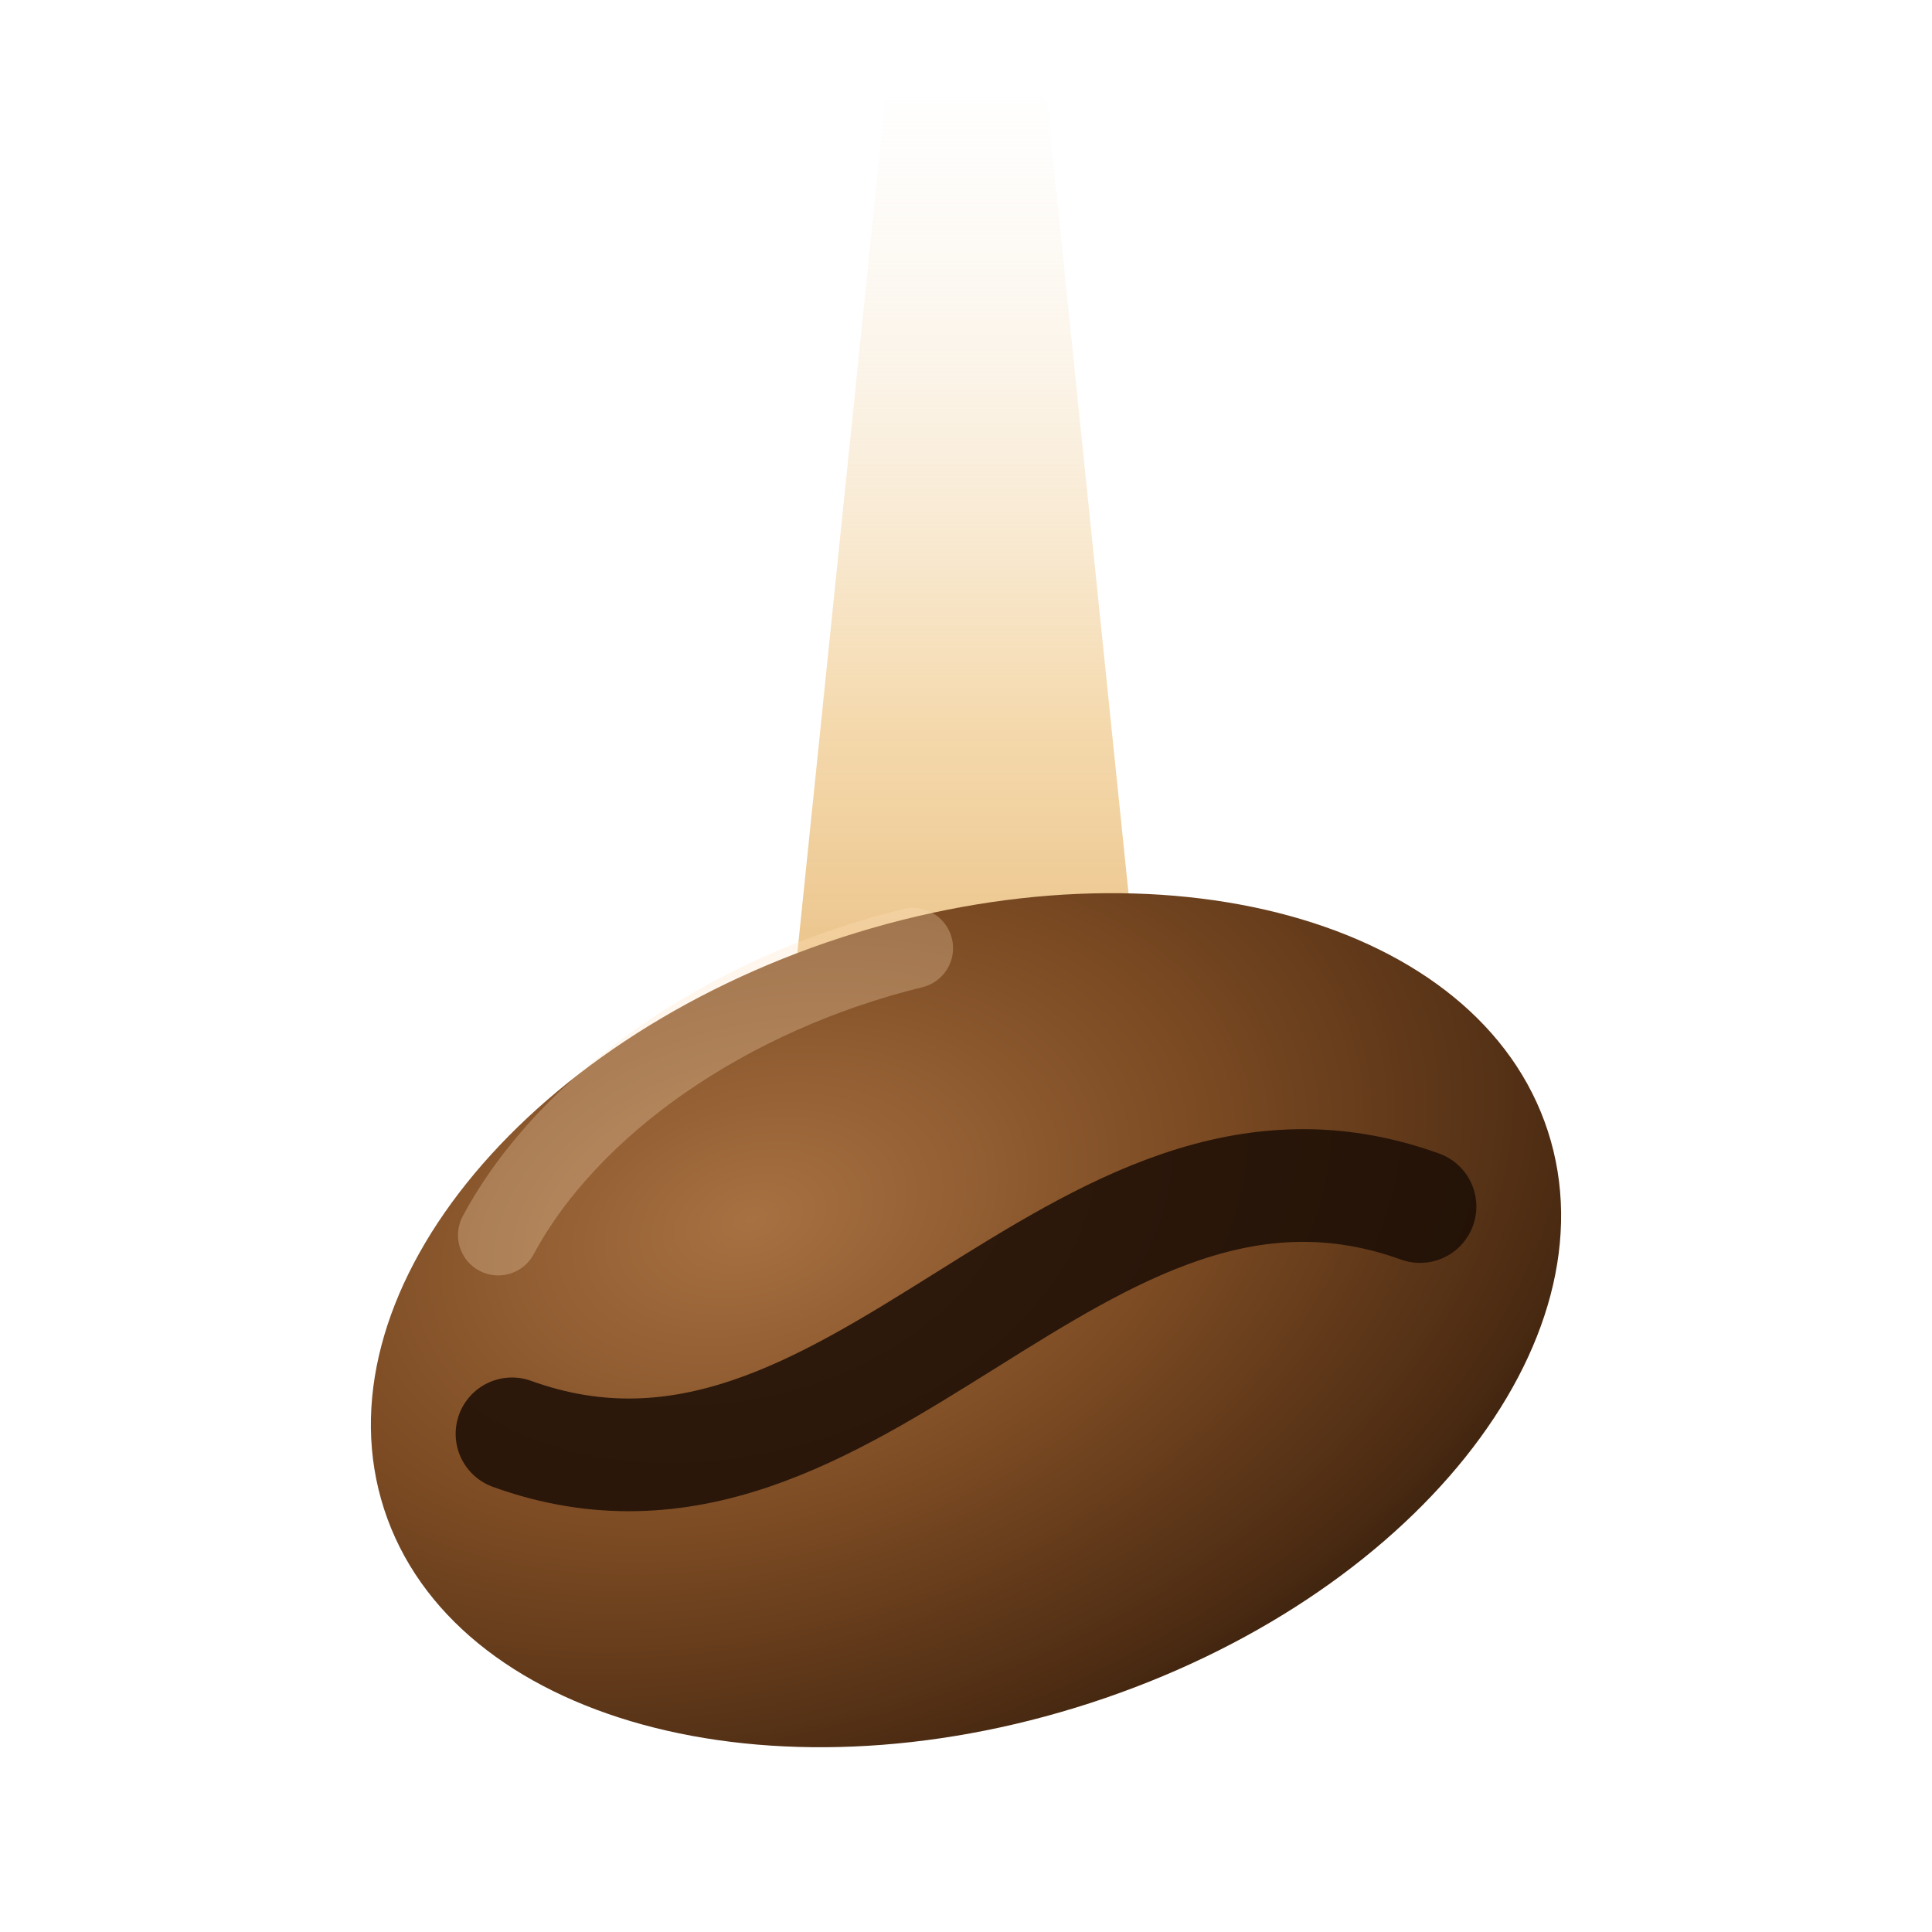
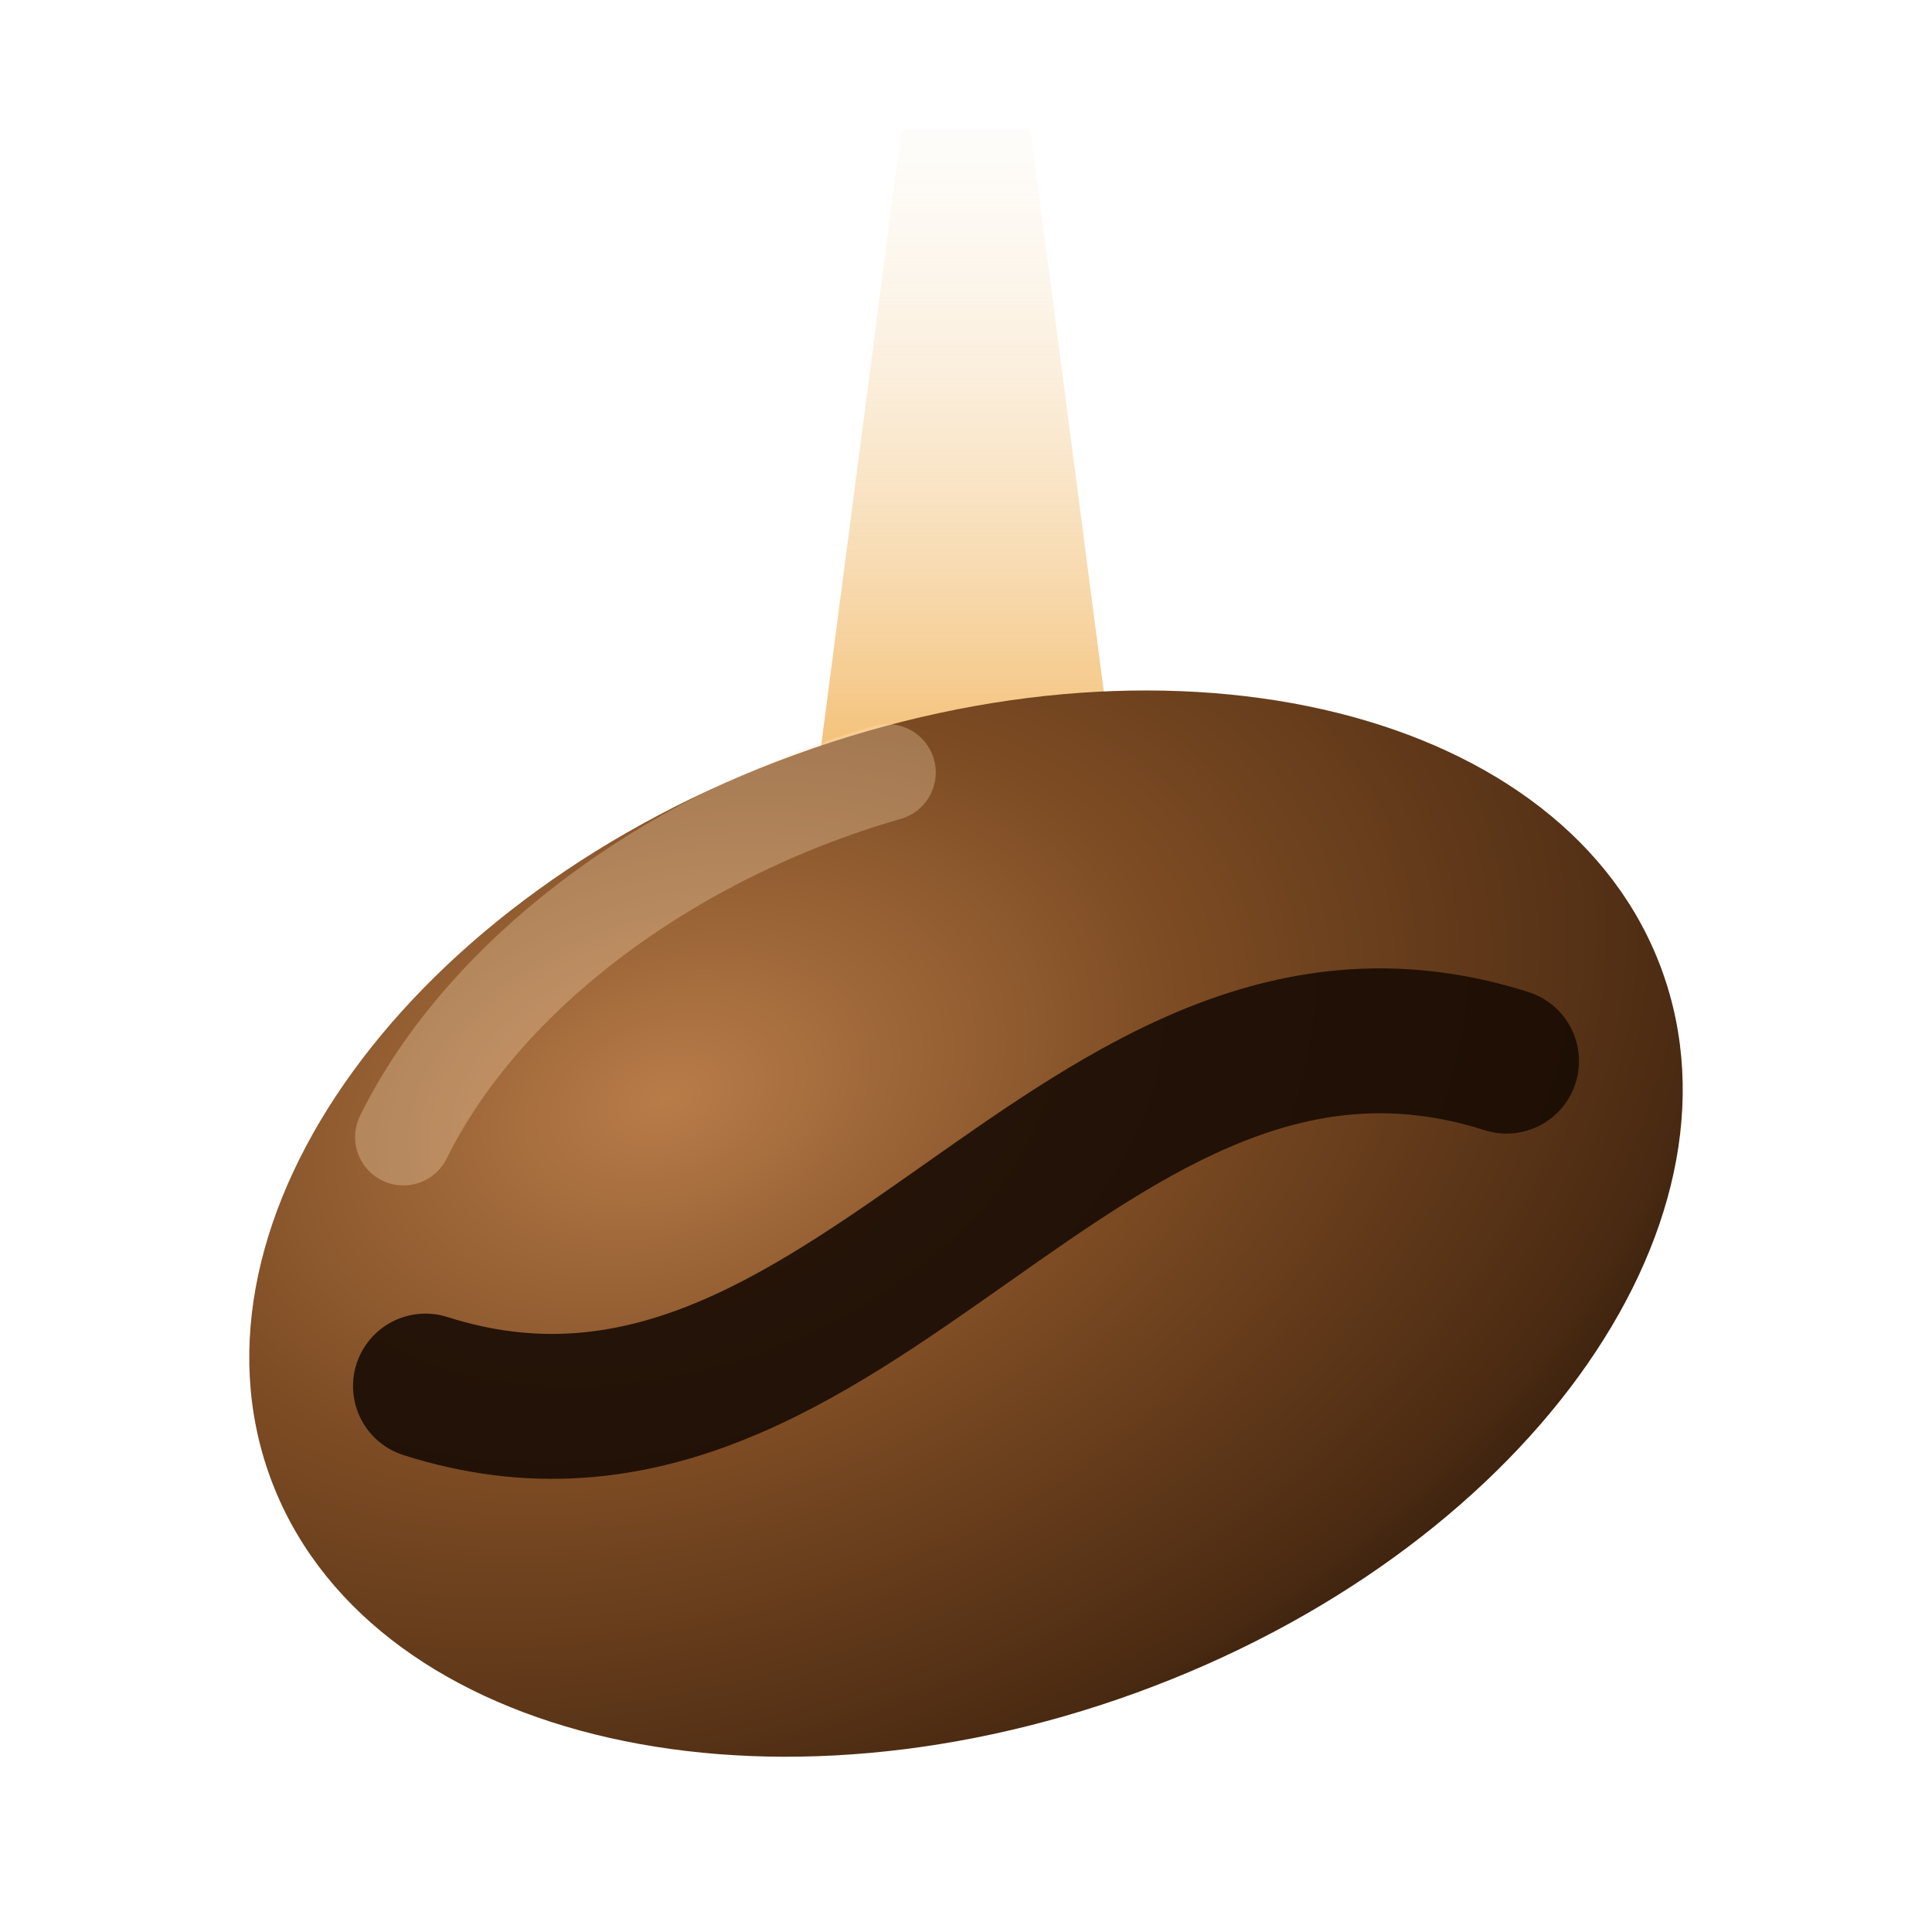
<svg xmlns="http://www.w3.org/2000/svg" viewBox="0 0 120 120" width="120" height="120" role="img" aria-label="Bean Me Up">
  <defs>
-     <linearGradient id="beam" x1="60" y1="4" x2="60" y2="72" gradientUnits="userSpaceOnUse">
-       <stop offset="0" stop-color="#F7EDE0" stop-opacity="0" />
-       <stop offset=".6" stop-color="#F0C98A" stop-opacity=".7" />
-       <stop offset="1" stop-color="#E0A85C" stop-opacity=".9" />
+     <linearGradient id="beam" x1="60" y1="2" x2="60" y2="52" gradientUnits="userSpaceOnUse">
+       <stop offset="0" stop-color="#F7F0E4" stop-opacity="0" />
+       <stop offset="1" stop-color="#F0A63C" stop-opacity=".85" />
    </linearGradient>
-     <radialGradient id="bean" cx=".36" cy=".3" r=".82">
-       <stop offset="0" stop-color="#A87142" />
-       <stop offset=".45" stop-color="#7C4B23" />
+     <radialGradient id="bn" cx=".34" cy=".28" r=".85">
+       <stop offset="0" stop-color="#B87C49" />
+       <stop offset=".42" stop-color="#7C4B23" />
      <stop offset=".85" stop-color="#4A2A12" />
-       <stop offset="1" stop-color="#311C0B" />
+       <stop offset="1" stop-color="#2C190A" />
    </radialGradient>
  </defs>
-   <path d="M48 74 L55 6 h10 l7 68 z" fill="url(#beam)" />
-   <g transform="translate(60 82) rotate(-18)">
-     <ellipse rx="38" ry="25" fill="url(#bean)" />
-     <path d="M-29 -2 C -11 12, 11 -12, 29 2" fill="none" stroke="#1C0E05" stroke-opacity=".85" stroke-width="7" stroke-linecap="round" />
-     <path d="M-26 -14 A 32 21 0 0 1 4 -23" fill="none" stroke="#FFE2BE" stroke-opacity=".28" stroke-width="5" stroke-linecap="round" />
+   <path d="M50 54 L56 8 h8 l6 46 z" fill="url(#beam)" />
+   <g transform="translate(60 76) rotate(-20)">
+     <ellipse rx="46" ry="31" fill="url(#bn)" />
+     <path d="M-35 -2 C -13 15, 13 -15, 35 2" fill="none" stroke="#190C04" stroke-opacity=".9" stroke-width="9" stroke-linecap="round" />
+     <path d="M-31 -17 A 39 26 0 0 1 5 -28" fill="none" stroke="#FFE2BE" stroke-opacity=".3" stroke-width="6" stroke-linecap="round" />
  </g>
</svg>
